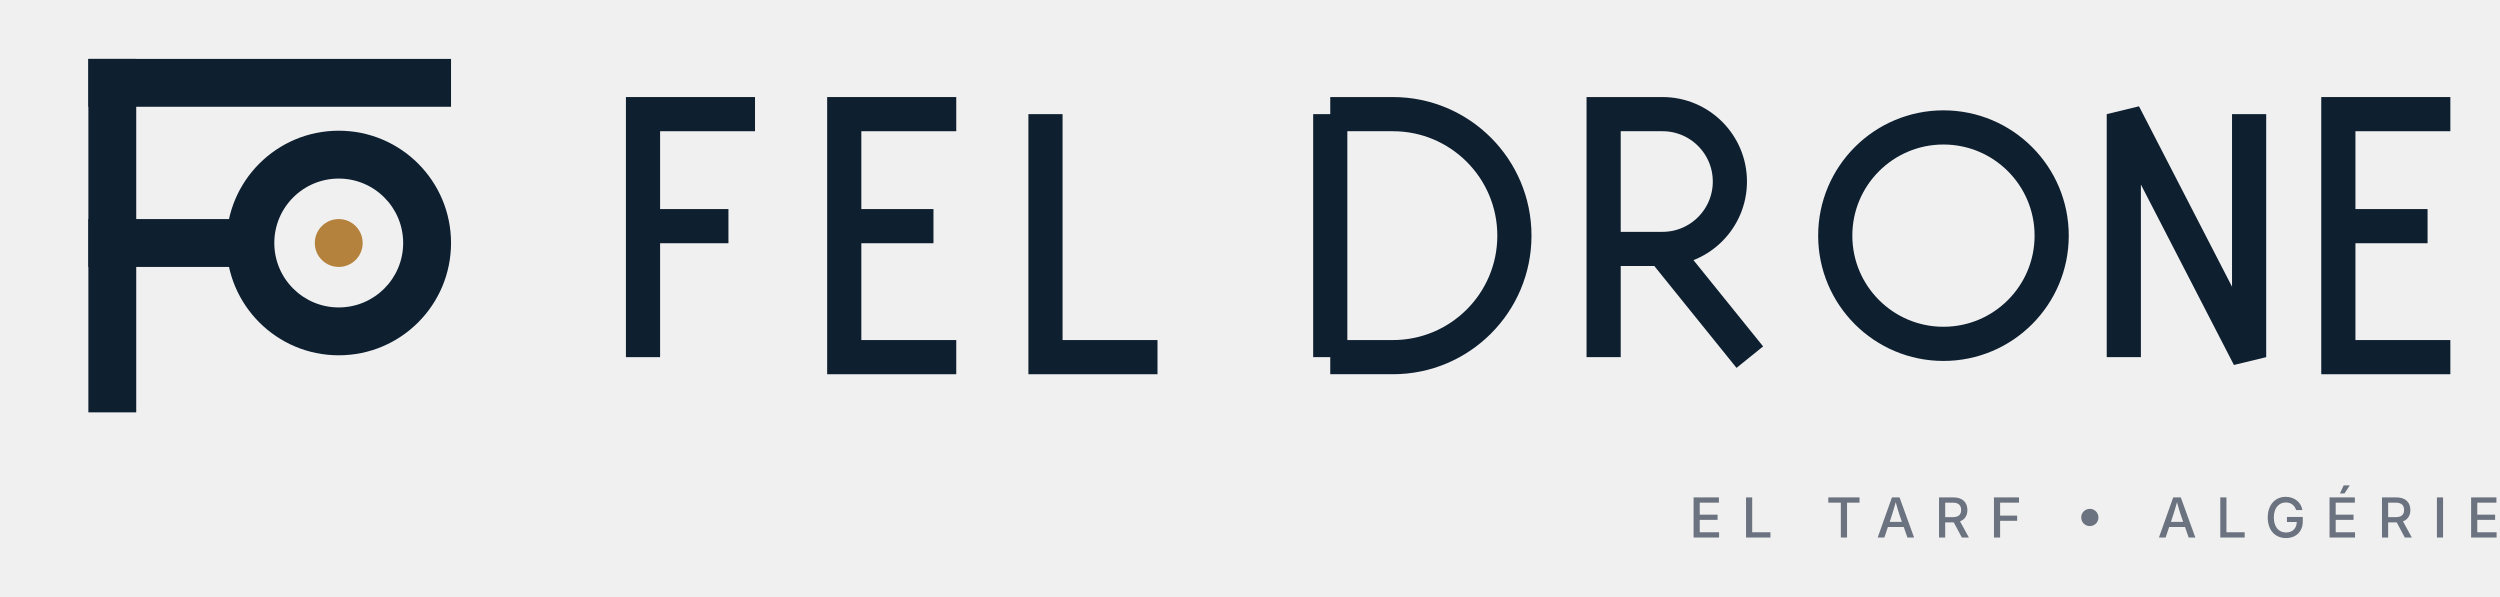
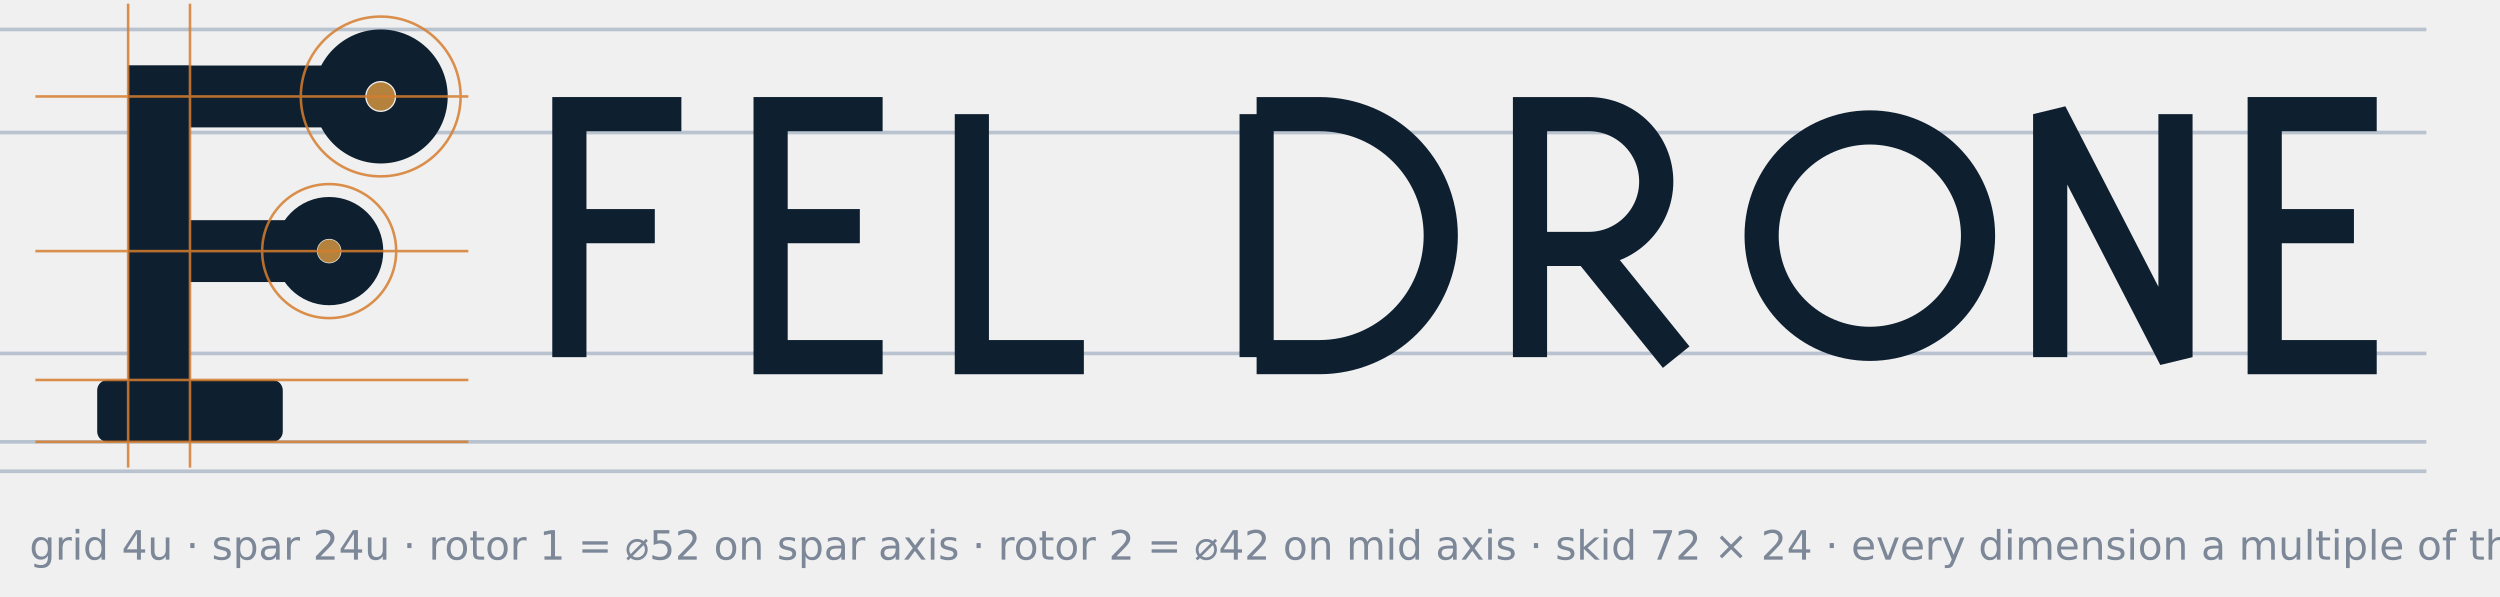
<svg xmlns="http://www.w3.org/2000/svg" viewBox="0 0 679 162">
-   <g fill="#0e1f30">
-     <g transform="translate(8 8)">
-       <path d="M16 8 H29 V104 H16 Z" />
-       <path d="M16 8 H114.5 V21 H16 Z" />
-       <path d="M16 51.5 H63.5 V64.5 H16 Z" />
-       <path d="M53.5 58 a30.5 30.5 0 1 0 61 0 a30.5 30.5 0 1 0 -61 0 Z M66.5 58 a17.5 17.5 0 1 1 35 0 a17.5 17.5 0 1 1 -35 0 Z" />
-       <path d="M77.5 58 a6.5 6.5 0 1 0 13 0 a6.5 6.5 0 1 0 -13 0 Z" fill="#b4823c" />
+   <g stroke="#b9c2cf" stroke-width="1" fill="none">
+     <line x1="0" y1="36" x2="659" y2="36" />
+     <line x1="0" y1="96" x2="659" y2="96" />
+     <line x1="0" y1="8" x2="659" y2="8" />
+     <line x1="0" y1="120" x2="659" y2="120" />
+     <line x1="0" y1="128" x2="659" y2="128" />
+   </g>
+   <g transform="translate(9.600 1.000) scale(0.7)">
+     <defs>
+       <mask id="hm3f4vz">
+         <rect x="0" y="0" width="168" height="180" fill="#fff" />
+         <g fill="#000">
+           <circle cx="134" cy="36" r="6" />
+           <circle cx="114" cy="96" r="4.75" />
+         </g>
+       </mask>
+     </defs>
+     <g fill="#0e1f30" mask="url(#hm3f4vz)">
+       <rect x="36" y="24" width="24" height="134" />
+       <rect x="36" y="24" width="98" height="24" />
+       <rect x="60" y="84" width="54" height="24" />
+       <rect x="24" y="146" width="72" height="24" rx="4" />
+       <circle cx="134" cy="36" r="26" />
+       <circle cx="114" cy="96" r="21" />
+     </g>
+     <g fill="#b4823c">
+       <circle cx="134" cy="36" r="5.5" />
+       <circle cx="114" cy="96" r="4.5" />
    </g>
  </g>
  <g fill="none" stroke="#0e1f30" stroke-width="9" stroke-linecap="butt" stroke-linejoin="miter">
-     <path transform="translate(170 31) scale(1.03125)" d="M4.5 64 V0 H34 M4.5 29.5 H27" />
-     <path transform="translate(224.6562 31) scale(1.03125)" d="M34 0 H4.5 V64 H34 M4.5 29.5 H28" />
-     <path transform="translate(279.3125 31) scale(1.03125)" d="M4.5 0 V64 H34" />
-     <path transform="translate(356.6562 31) scale(1.03125)" d="M4.5 0 V64 M4.5 0 H21 A32 32 0 0 1 21 64 H4.5" />
-     <path transform="translate(430.9062 31) scale(1.03125)" d="M4.5 64 V0 H20 A17.75 17.75 0 0 1 20 35.5 H4.5 M20 35.5 L43 64" />
-     <path transform="translate(494.8438 31) scale(1.03125)" d="M3.5 32 a28.5 28.5 0 1 0 57 0 a28.5 28.5 0 1 0 -57 0" />
-     <path transform="translate(572.1875 31) scale(1.03125)" d="M4.5 64 V0 L37.5 64 V0" />
-     <path transform="translate(630.4531 31) scale(1.03125)" d="M34 0 H4.5 V64 H34 M4.5 29.5 H28" />
+     <path transform="translate(150 31) scale(1.03125)" d="M4.5 64 V0 H34 M4.5 29.5 H27" />
+     <path transform="translate(204.6562 31) scale(1.03125)" d="M34 0 H4.5 V64 H34 M4.5 29.5 H28" />
+     <path transform="translate(259.3125 31) scale(1.03125)" d="M4.5 0 V64 H34" />
+     <path transform="translate(336.6562 31) scale(1.03125)" d="M4.5 0 V64 M4.5 0 H21 A32 32 0 0 1 21 64 H4.5" />
+     <path transform="translate(410.9062 31) scale(1.03125)" d="M4.5 64 V0 H20 A17.75 17.75 0 0 1 20 35.5 H4.5 M20 35.5 L43 64" />
+     <path transform="translate(474.8438 31) scale(1.03125)" d="M3.5 32 a28.5 28.5 0 1 0 57 0 a28.5 28.5 0 1 0 -57 0" />
+     <path transform="translate(552.1875 31) scale(1.03125)" d="M4.5 64 V0 L37.5 64 V0" />
+     <path transform="translate(610.4531 31) scale(1.03125)" d="M34 0 H4.5 V64 H34 M4.5 29.5 H28" />
  </g>
-   <text x="679" y="146" text-anchor="end" font-family="Inter, 'Helvetica Neue', Arial, sans-serif" font-size="15" font-weight="500" letter-spacing="5.2" fill="#6b7280">EL TARF • ALGÉRIE</text>
+   <g fill="none" stroke="#d67d2e" stroke-width="1" opacity="0.85" transform="translate(9.600 1.000) scale(0.7)">
+     <circle cx="134" cy="36" r="31" />
+     <circle cx="114" cy="96" r="26" />
+     <line x1="0" y1="36" x2="168" y2="36" />
+     <line x1="0" y1="96" x2="168" y2="96" />
+     <line x1="36" y1="0" x2="36" y2="180" />
+     <line x1="60" y1="0" x2="60" y2="180" />
+     <line x1="0" y1="146" x2="168" y2="146" />
+     <line x1="0" y1="170" x2="168" y2="170" />
+   </g>
+   <text x="8" y="152" font-family="DejaVu Sans" font-size="11" fill="#7c8798">grid 4u · spar 24u · rotor 1 = ⌀52 on spar axis · rotor 2 = ⌀42 on mid axis · skid 72 × 24 · every dimension a multiple of the letter weight</text>
</svg>
